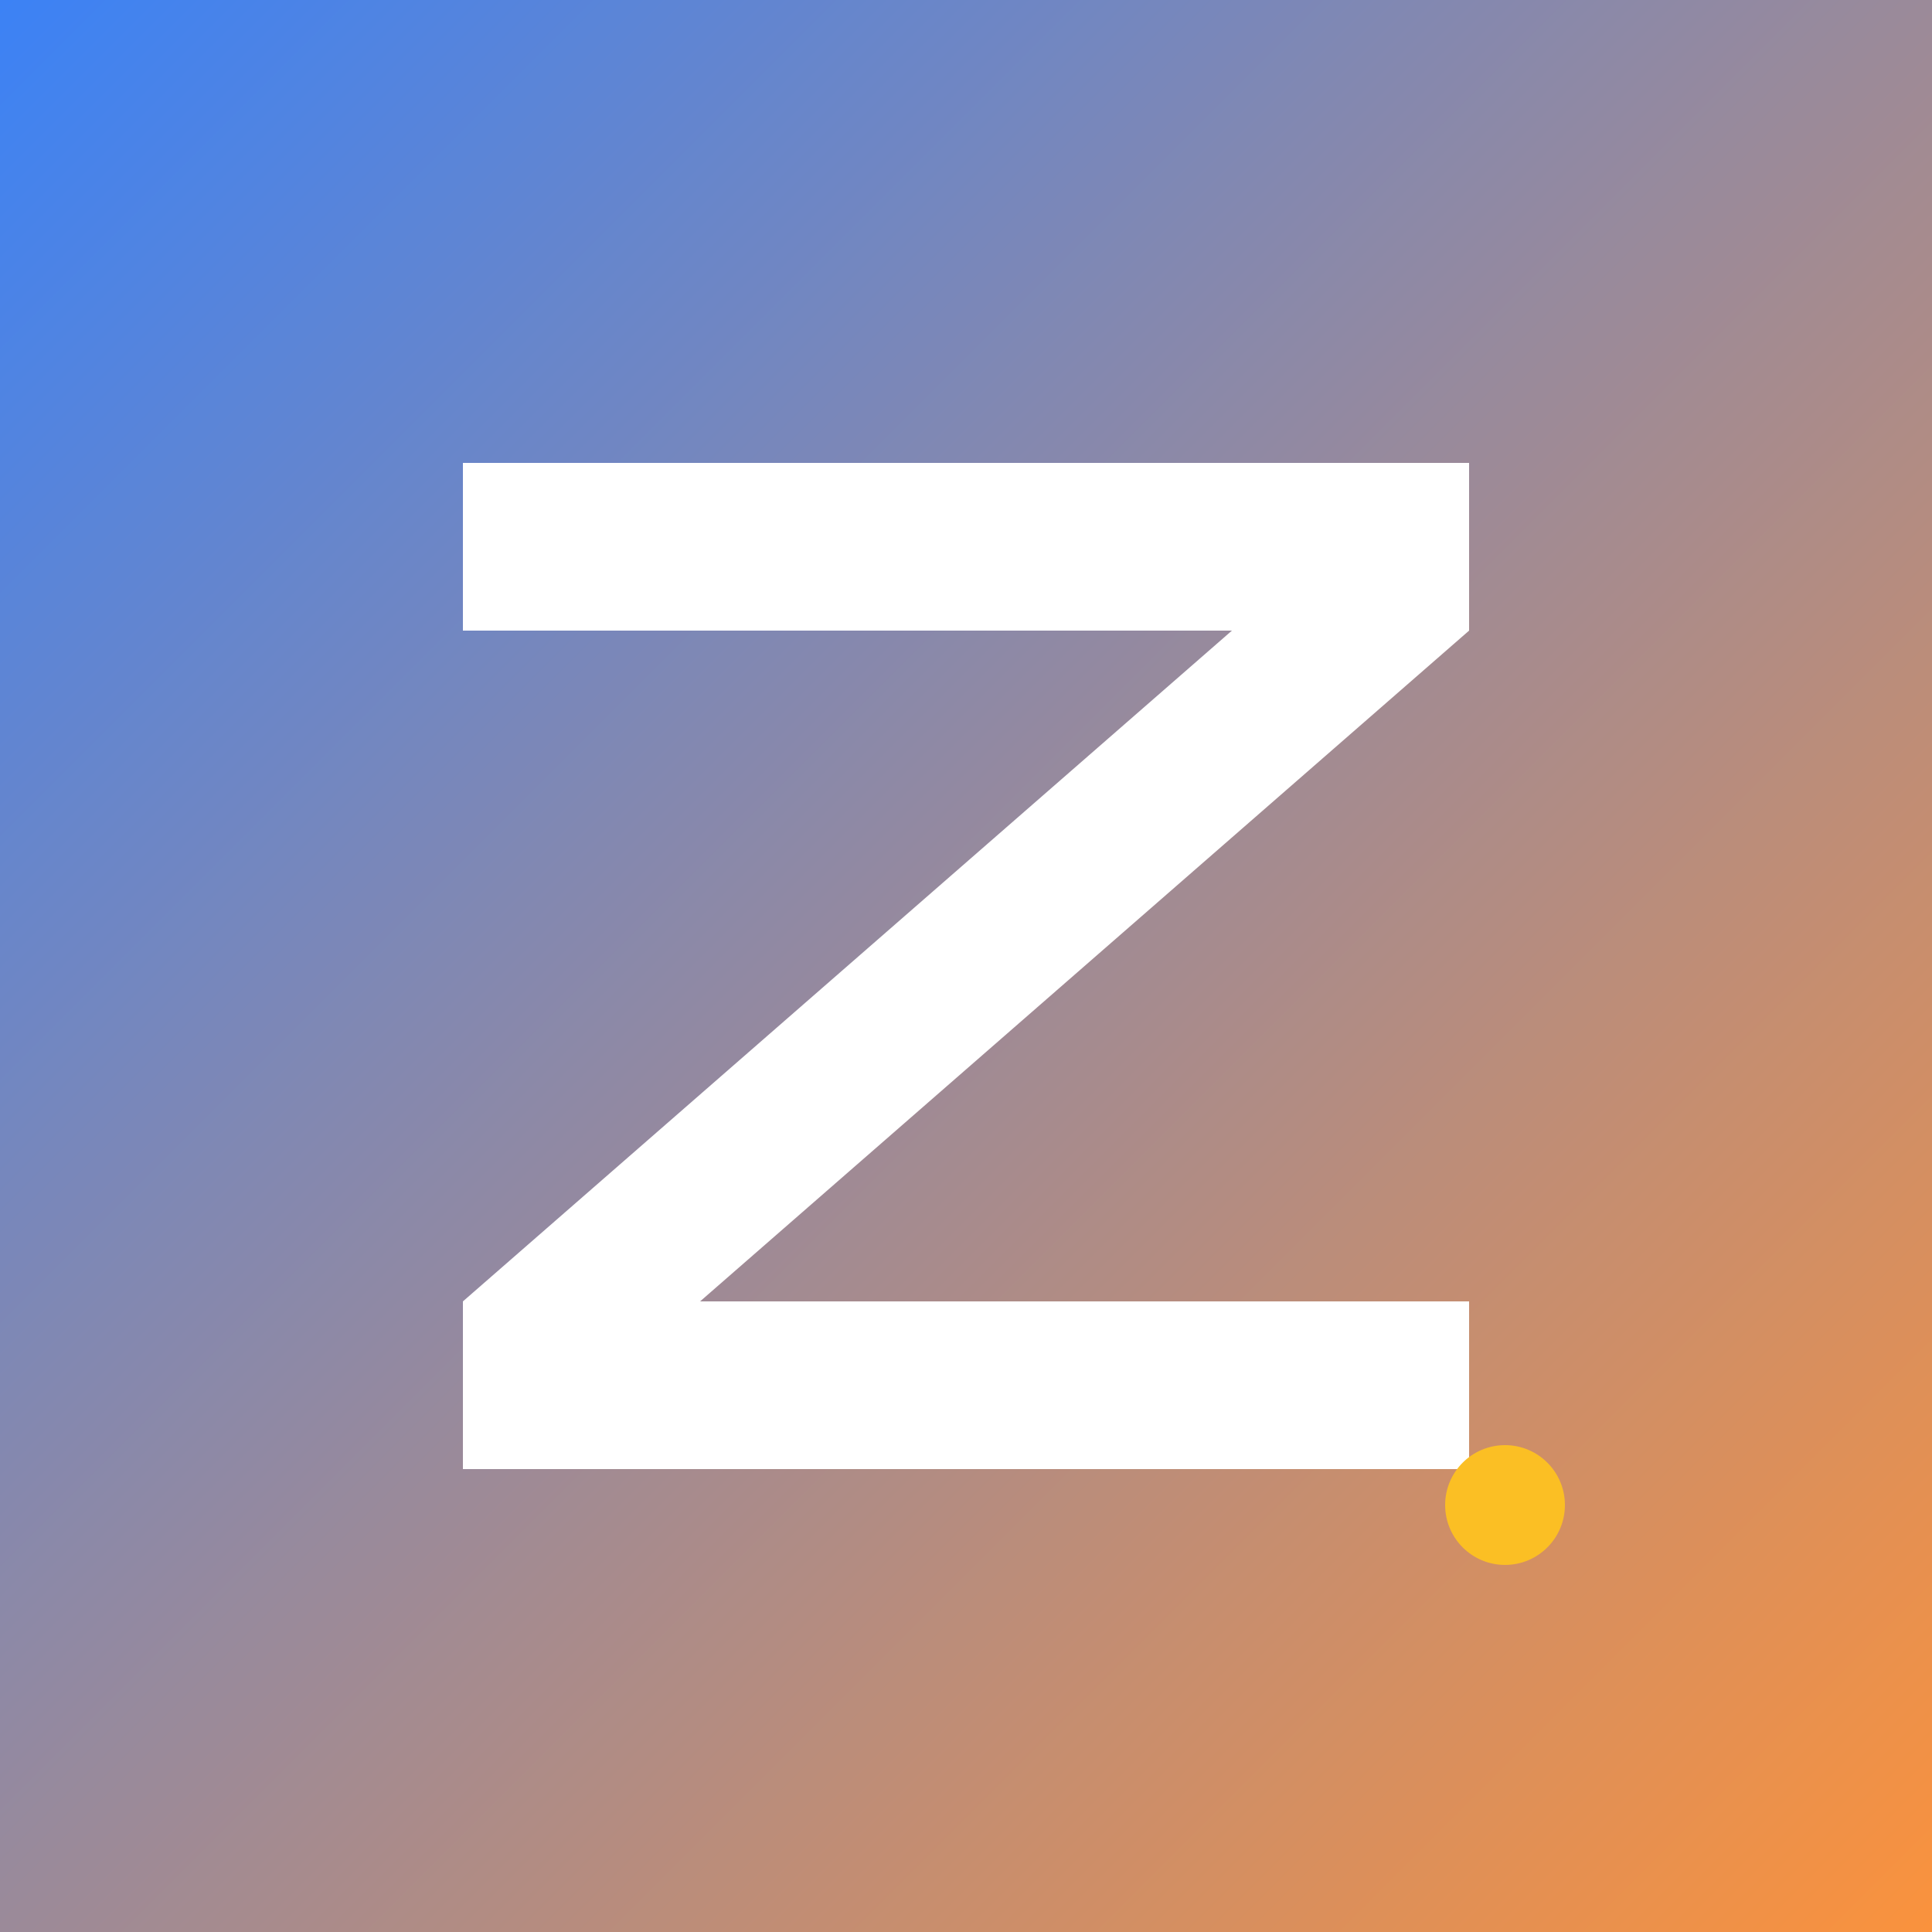
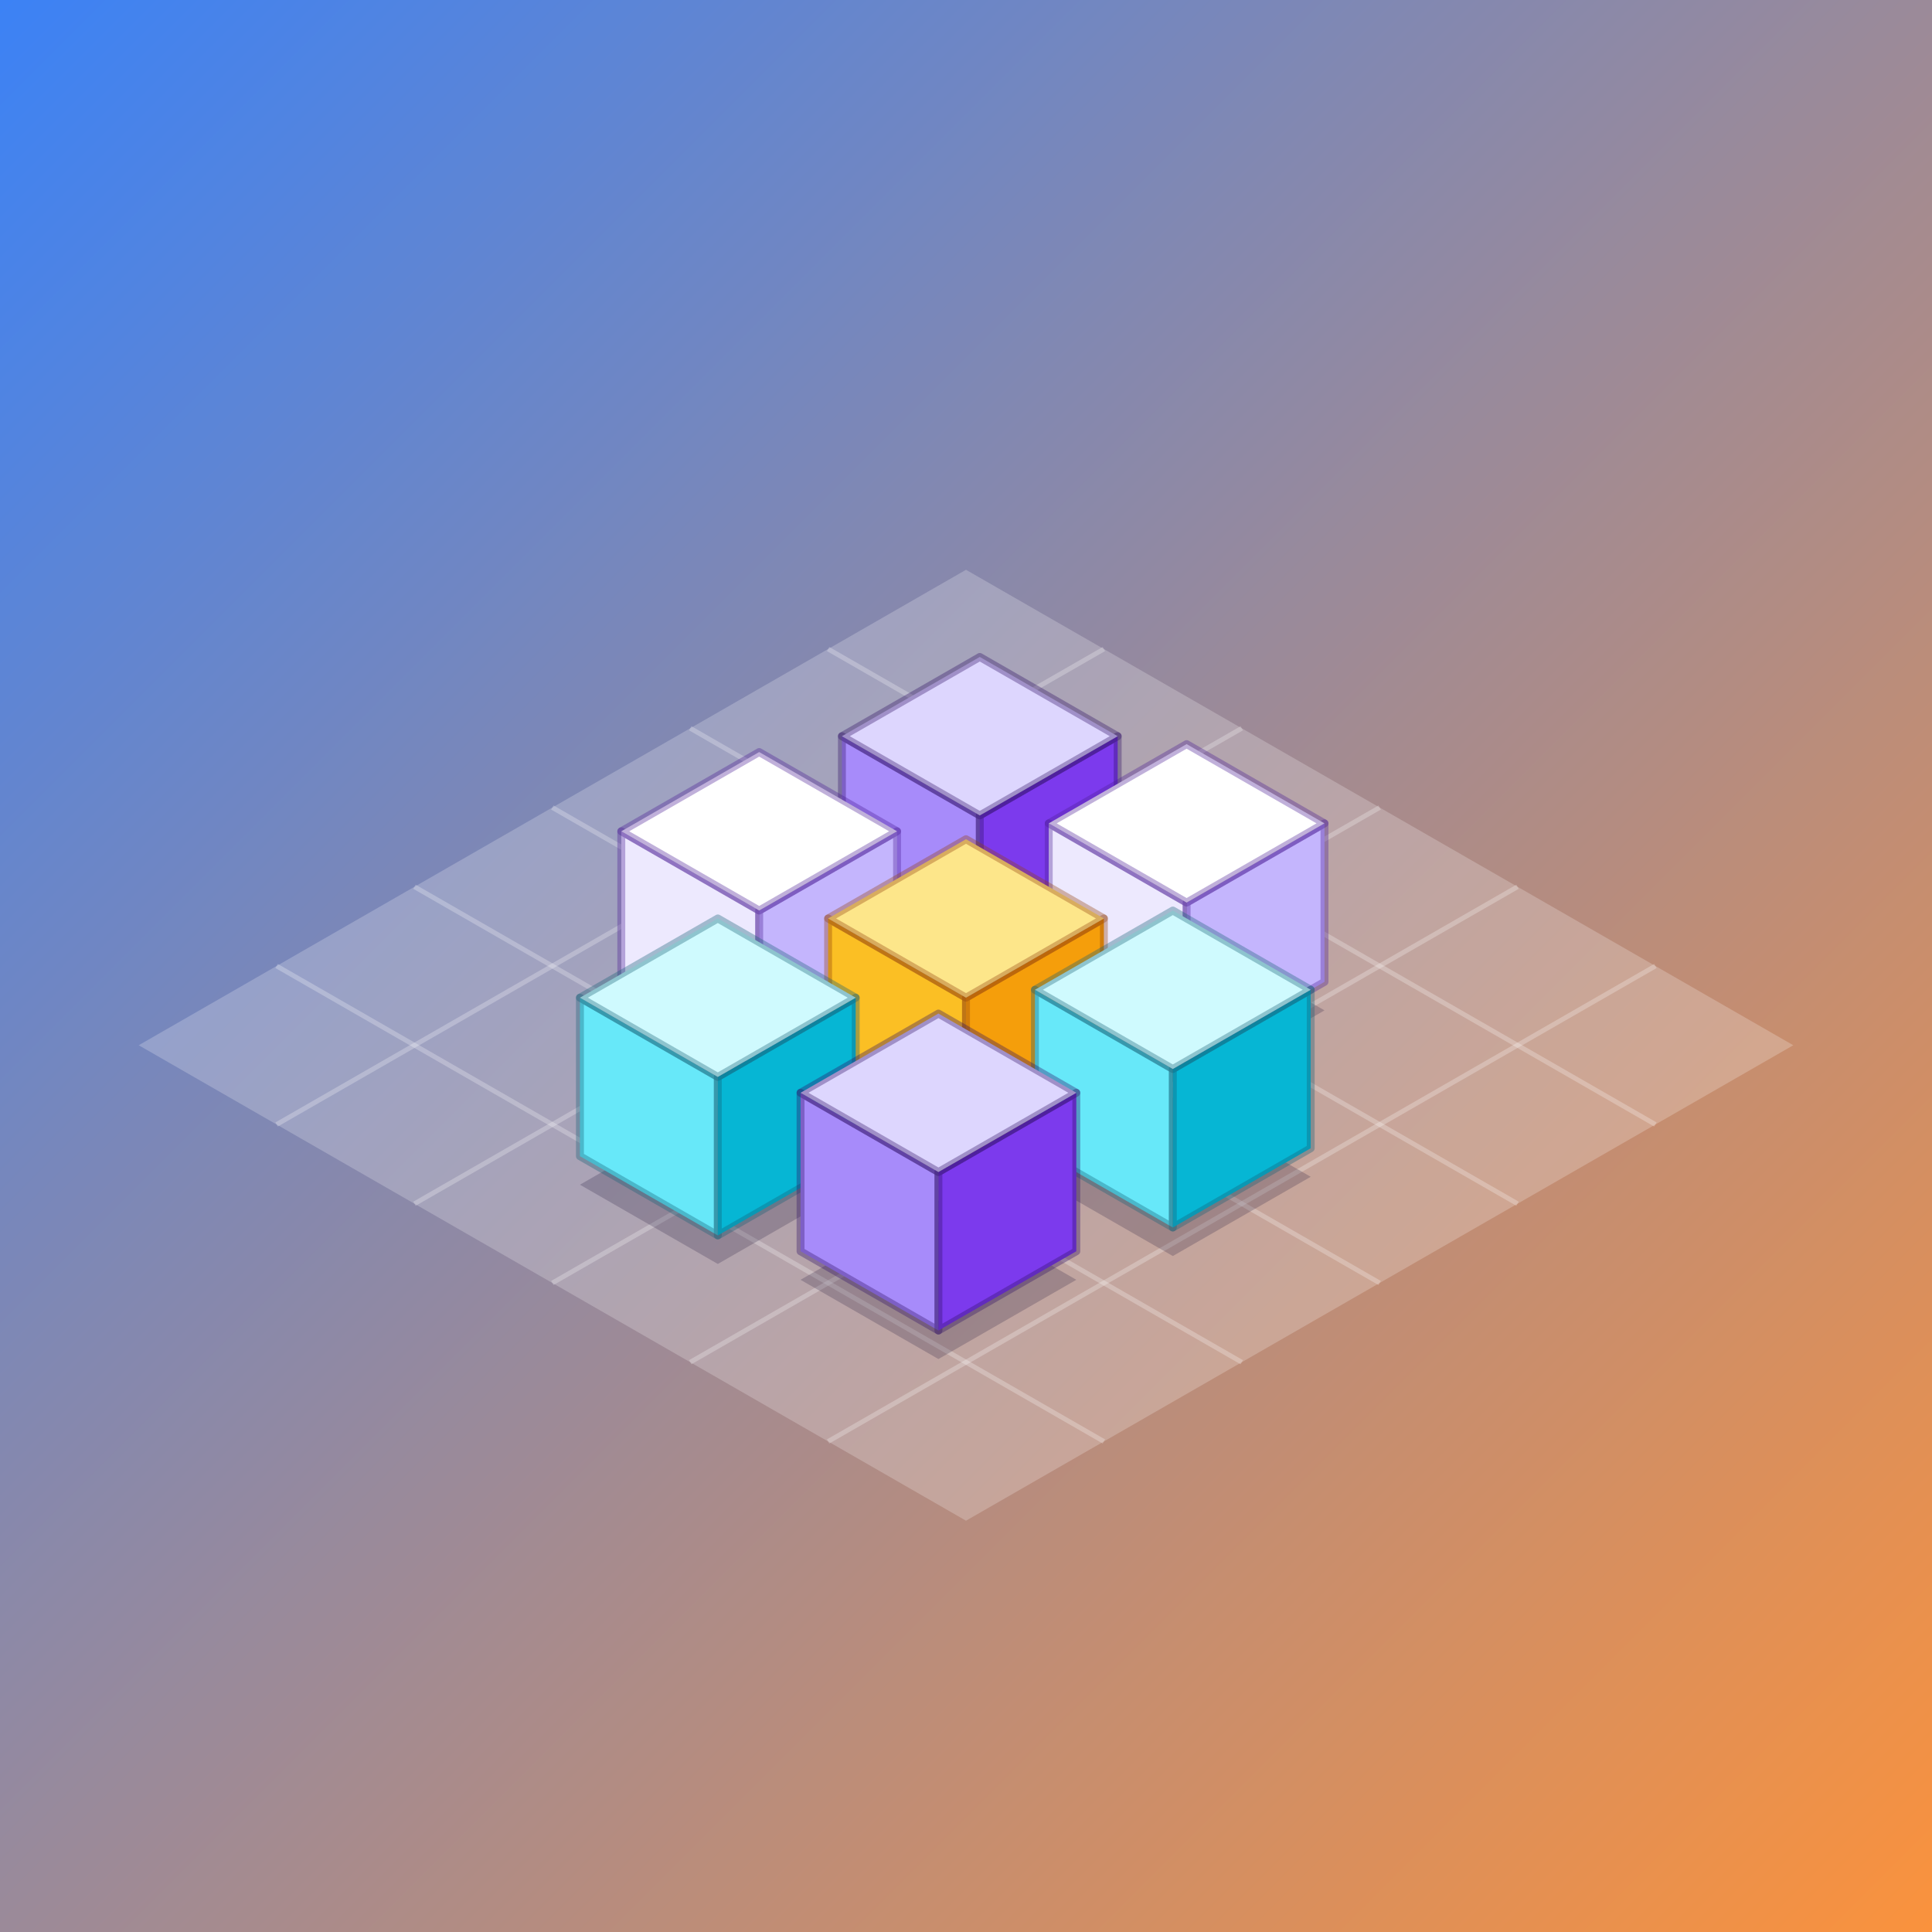
<svg xmlns="http://www.w3.org/2000/svg" width="1024" height="1024" viewBox="0 0 1024 1024">
  <defs>
    <linearGradient id="ziggy-gradient" x1="0" y1="0" x2="1" y2="1">
      <stop offset="0%" stop-color="#3B82F6" />
      <stop offset="100%" stop-color="#FB923C" />
    </linearGradient>
  </defs>
  <rect width="1024" height="1024" fill="url(#ziggy-gradient)" />
-   <g transform="translate(194.56 194.56) scale(0.63488)">
-     <path d="M 80 80 L 920 80 L 920 220 L 278 780 L 920 780 L 920 920 L 80 920 L 80 780 L 722 220 L 80 220 Z" fill="#FFFFFF" />
-     <circle cx="950" cy="950" r="50" fill="#FBBF24" />
+   <g transform="translate(512 302.0) scale(0.84)">
+     <polygon points="0.0,0.0 522.0,300.0 0.0,600.0 -522.0,300.0" fill="#FFFFFF" opacity=".22" />
+     <g stroke="#FFFFFF" stroke-opacity=".25" stroke-width="3">
+       <line x1="87" y1="50" x2="-435" y2="350" />
+       <line x1="-87" y1="50" x2="435" y2="350" />
+       <line x1="174" y1="100" x2="-348" y2="400" />
+       <line x1="-174" y1="100" x2="348" y2="400" />
+       <line x1="261" y1="150" x2="-261" y2="450" />
+       <line x1="-261" y1="150" x2="261" y2="450" />
+       <line x1="348" y1="200" x2="-174" y2="500" />
+       <line x1="-348" y1="200" x2="174" y2="500" />
+       <line x1="435" y1="250" x2="-87" y2="550" />
+       <line x1="-435" y1="250" x2="87" y2="550" />
+     </g>
+     <polygon points="8.7,173.0 95.7,223.0 8.7,273.0 -78.3,223.0" fill="#1B1035" opacity=".22" />
+     <polygon points="-78.3,205.0 8.7,255.0 8.7,155.0 -78.3,105.0" fill="#A78BFA" stroke="#2E1065" stroke-opacity=".35" stroke-width="5" stroke-linejoin="round" />
+     <polygon points="95.7,205.0 8.7,255.0 8.7,155.0 95.7,105.0" fill="#7C3AED" stroke="#2E1065" stroke-opacity=".35" stroke-width="5" stroke-linejoin="round" />
+     <polygon points="8.7,55.0 95.7,105.0 8.7,155.0 -78.3,105.0" fill="#DDD6FE" stroke="#2E1065" stroke-opacity=".35" stroke-width="5" stroke-linejoin="round" />
+     <polygon points="139.2,228.0 226.2,278.0 139.2,328.0 52.2,278.0" fill="#1B1035" opacity=".22" />
+     <polygon points="52.2,260.0 139.2,310.0 139.2,210.0 52.2,160.0" fill="#EDE9FE" stroke="#4C1D95" stroke-opacity=".35" stroke-width="5" stroke-linejoin="round" />
+     <polygon points="226.2,260.0 139.2,310.0 139.2,210.0 226.2,160.0" fill="#C4B5FD" stroke="#4C1D95" stroke-opacity=".35" stroke-width="5" stroke-linejoin="round" />
+     <polygon points="139.2,110.0 226.2,160.0 139.2,210.0 52.2,160.0" fill="#FFFFFF" stroke="#4C1D95" stroke-opacity=".35" stroke-width="5" stroke-linejoin="round" />
+     <polygon points="-130.5,233.0 -43.5,283.0 -130.5,333.0 -217.5,283.0" fill="#1B1035" opacity=".22" />
+     <polygon points="-217.5,265.0 -130.5,315.0 -130.5,215.0 -217.5,165.0" fill="#EDE9FE" stroke="#4C1D95" stroke-opacity=".35" stroke-width="5" stroke-linejoin="round" />
+     <polygon points="-43.5,265.0 -130.5,315.0 -130.5,215.0 -43.5,165.0" fill="#C4B5FD" stroke="#4C1D95" stroke-opacity=".35" stroke-width="5" stroke-linejoin="round" />
+     <polygon points="-130.5,115.0 -43.5,165.0 -130.5,215.0 -217.5,165.0" fill="#FFFFFF" stroke="#4C1D95" stroke-opacity=".35" stroke-width="5" stroke-linejoin="round" />
+     <polygon points="0.0,288.0 87.0,338.0 0.0,388.0 -87.0,338.0" fill="#1B1035" opacity=".22" />
+     <polygon points="-87.0,320.0 0.0,370.0 0.0,270.0 -87.0,220.0" fill="#FBBF24" stroke="#92400E" stroke-opacity=".35" stroke-width="5" stroke-linejoin="round" />
+     <polygon points="87.0,320.0 0.0,370.0 0.0,270.0 87.0,220.0" fill="#F59E0B" stroke="#92400E" stroke-opacity=".35" stroke-width="5" stroke-linejoin="round" />
+     <polygon points="0.0,170.0 87.0,220.0 0.0,270.0 -87.0,220.0" fill="#FDE68A" stroke="#92400E" stroke-opacity=".35" stroke-width="5" stroke-linejoin="round" />
+     <polygon points="130.5,333.0 217.5,383.0 130.5,433.0 43.5,383.0" fill="#1B1035" opacity=".22" />
+     <polygon points="43.5,365.0 130.5,415.0 130.5,315.0 43.5,265.0" fill="#67E8F9" stroke="#155E75" stroke-opacity=".35" stroke-width="5" stroke-linejoin="round" />
+     <polygon points="217.5,365.0 130.5,415.0 130.5,315.0 217.5,265.0" fill="#06B6D4" stroke="#155E75" stroke-opacity=".35" stroke-width="5" stroke-linejoin="round" />
+     <polygon points="130.5,215.0 217.5,265.0 130.5,315.0 43.5,265.0" fill="#CFFAFE" stroke="#155E75" stroke-opacity=".35" stroke-width="5" stroke-linejoin="round" />
+     <polygon points="-156.6,338.0 -69.6,388.0 -156.6,438.0 -243.6,388.0" fill="#1B1035" opacity=".22" />
+     <polygon points="-243.6,370.0 -156.6,420.0 -156.6,320.0 -243.6,270.0" fill="#67E8F9" stroke="#155E75" stroke-opacity=".35" stroke-width="5" stroke-linejoin="round" />
+     <polygon points="-69.6,370.0 -156.6,420.0 -156.6,320.0 -69.6,270.0" fill="#06B6D4" stroke="#155E75" stroke-opacity=".35" stroke-width="5" stroke-linejoin="round" />
+     <polygon points="-156.6,220.0 -69.6,270.0 -156.6,320.0 -243.6,270.0" fill="#CFFAFE" stroke="#155E75" stroke-opacity=".35" stroke-width="5" stroke-linejoin="round" />
+     <polygon points="-17.4,398.0 69.6,448.0 -17.4,498.0 -104.4,448.0" fill="#1B1035" opacity=".22" />
+     <polygon points="-104.4,430.0 -17.4,480.0 -17.4,380.0 -104.4,330.0" fill="#A78BFA" stroke="#2E1065" stroke-opacity=".35" stroke-width="5" stroke-linejoin="round" />
+     <polygon points="69.6,430.0 -17.4,480.0 -17.4,380.0 69.6,330.0" fill="#7C3AED" stroke="#2E1065" stroke-opacity=".35" stroke-width="5" stroke-linejoin="round" />
+     <polygon points="-17.4,280.0 69.6,330.0 -17.4,380.0 -104.4,330.0" fill="#DDD6FE" stroke="#2E1065" stroke-opacity=".35" stroke-width="5" stroke-linejoin="round" />
  </g>
</svg>
